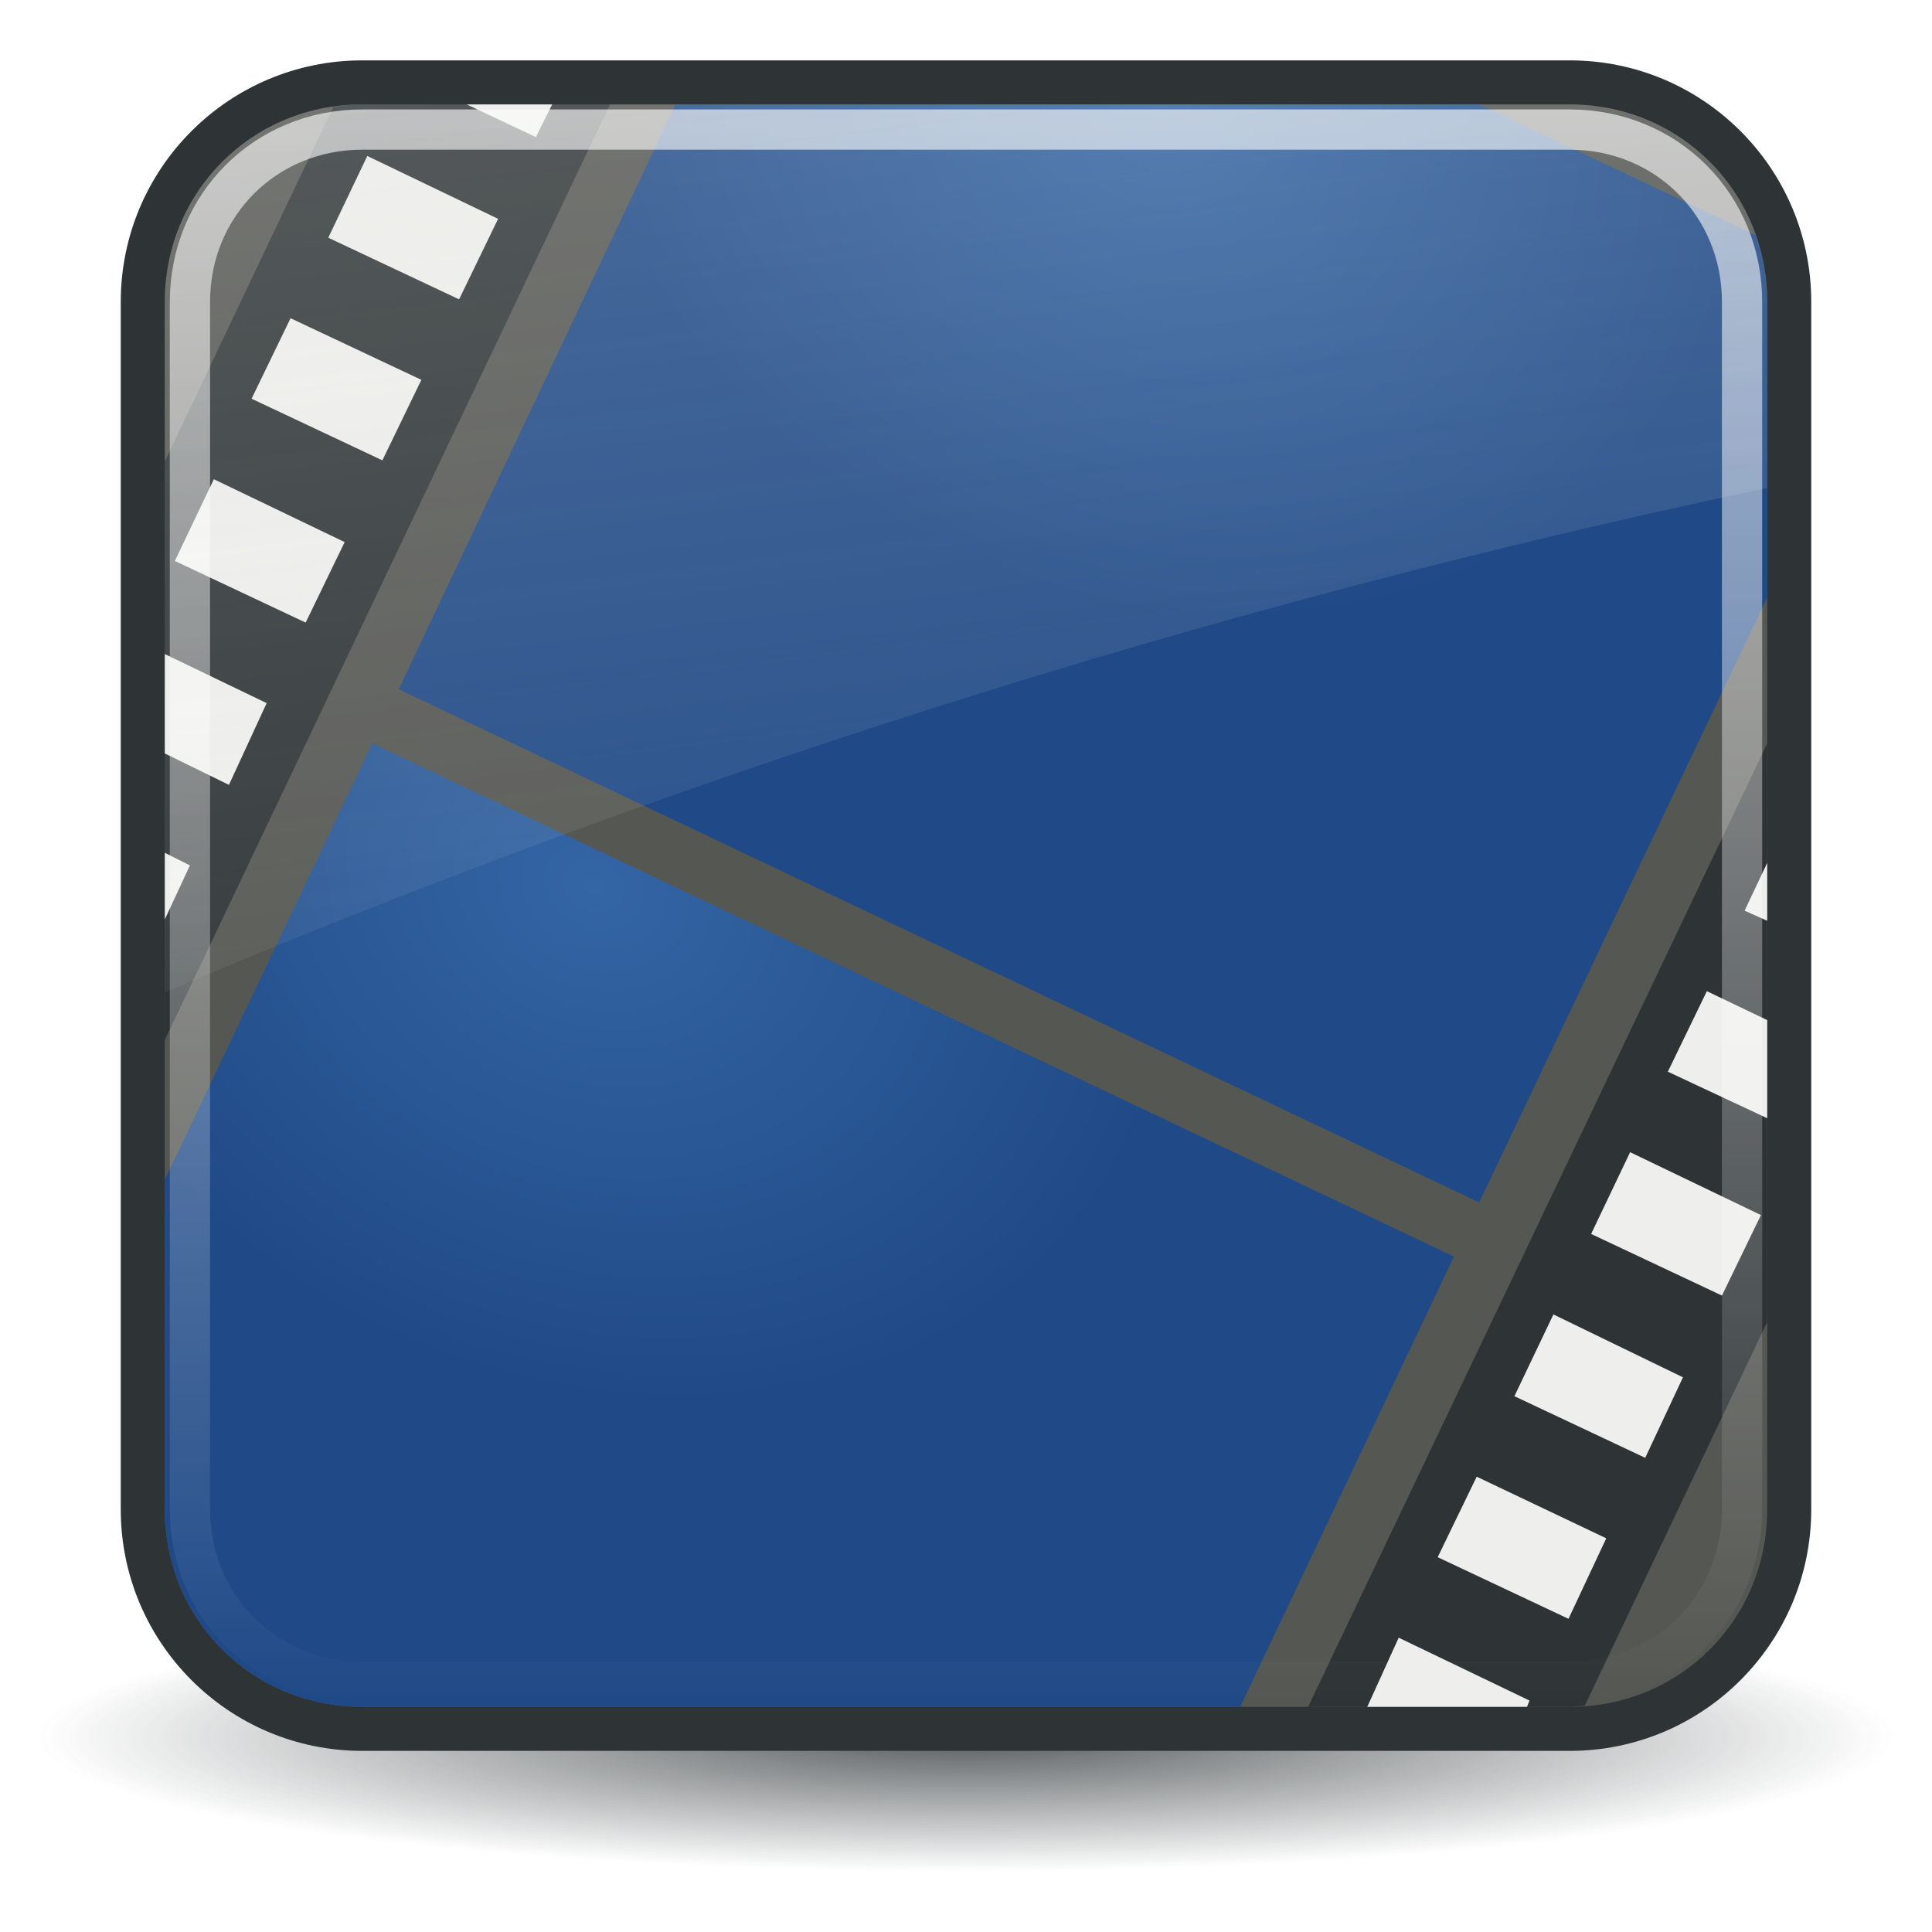
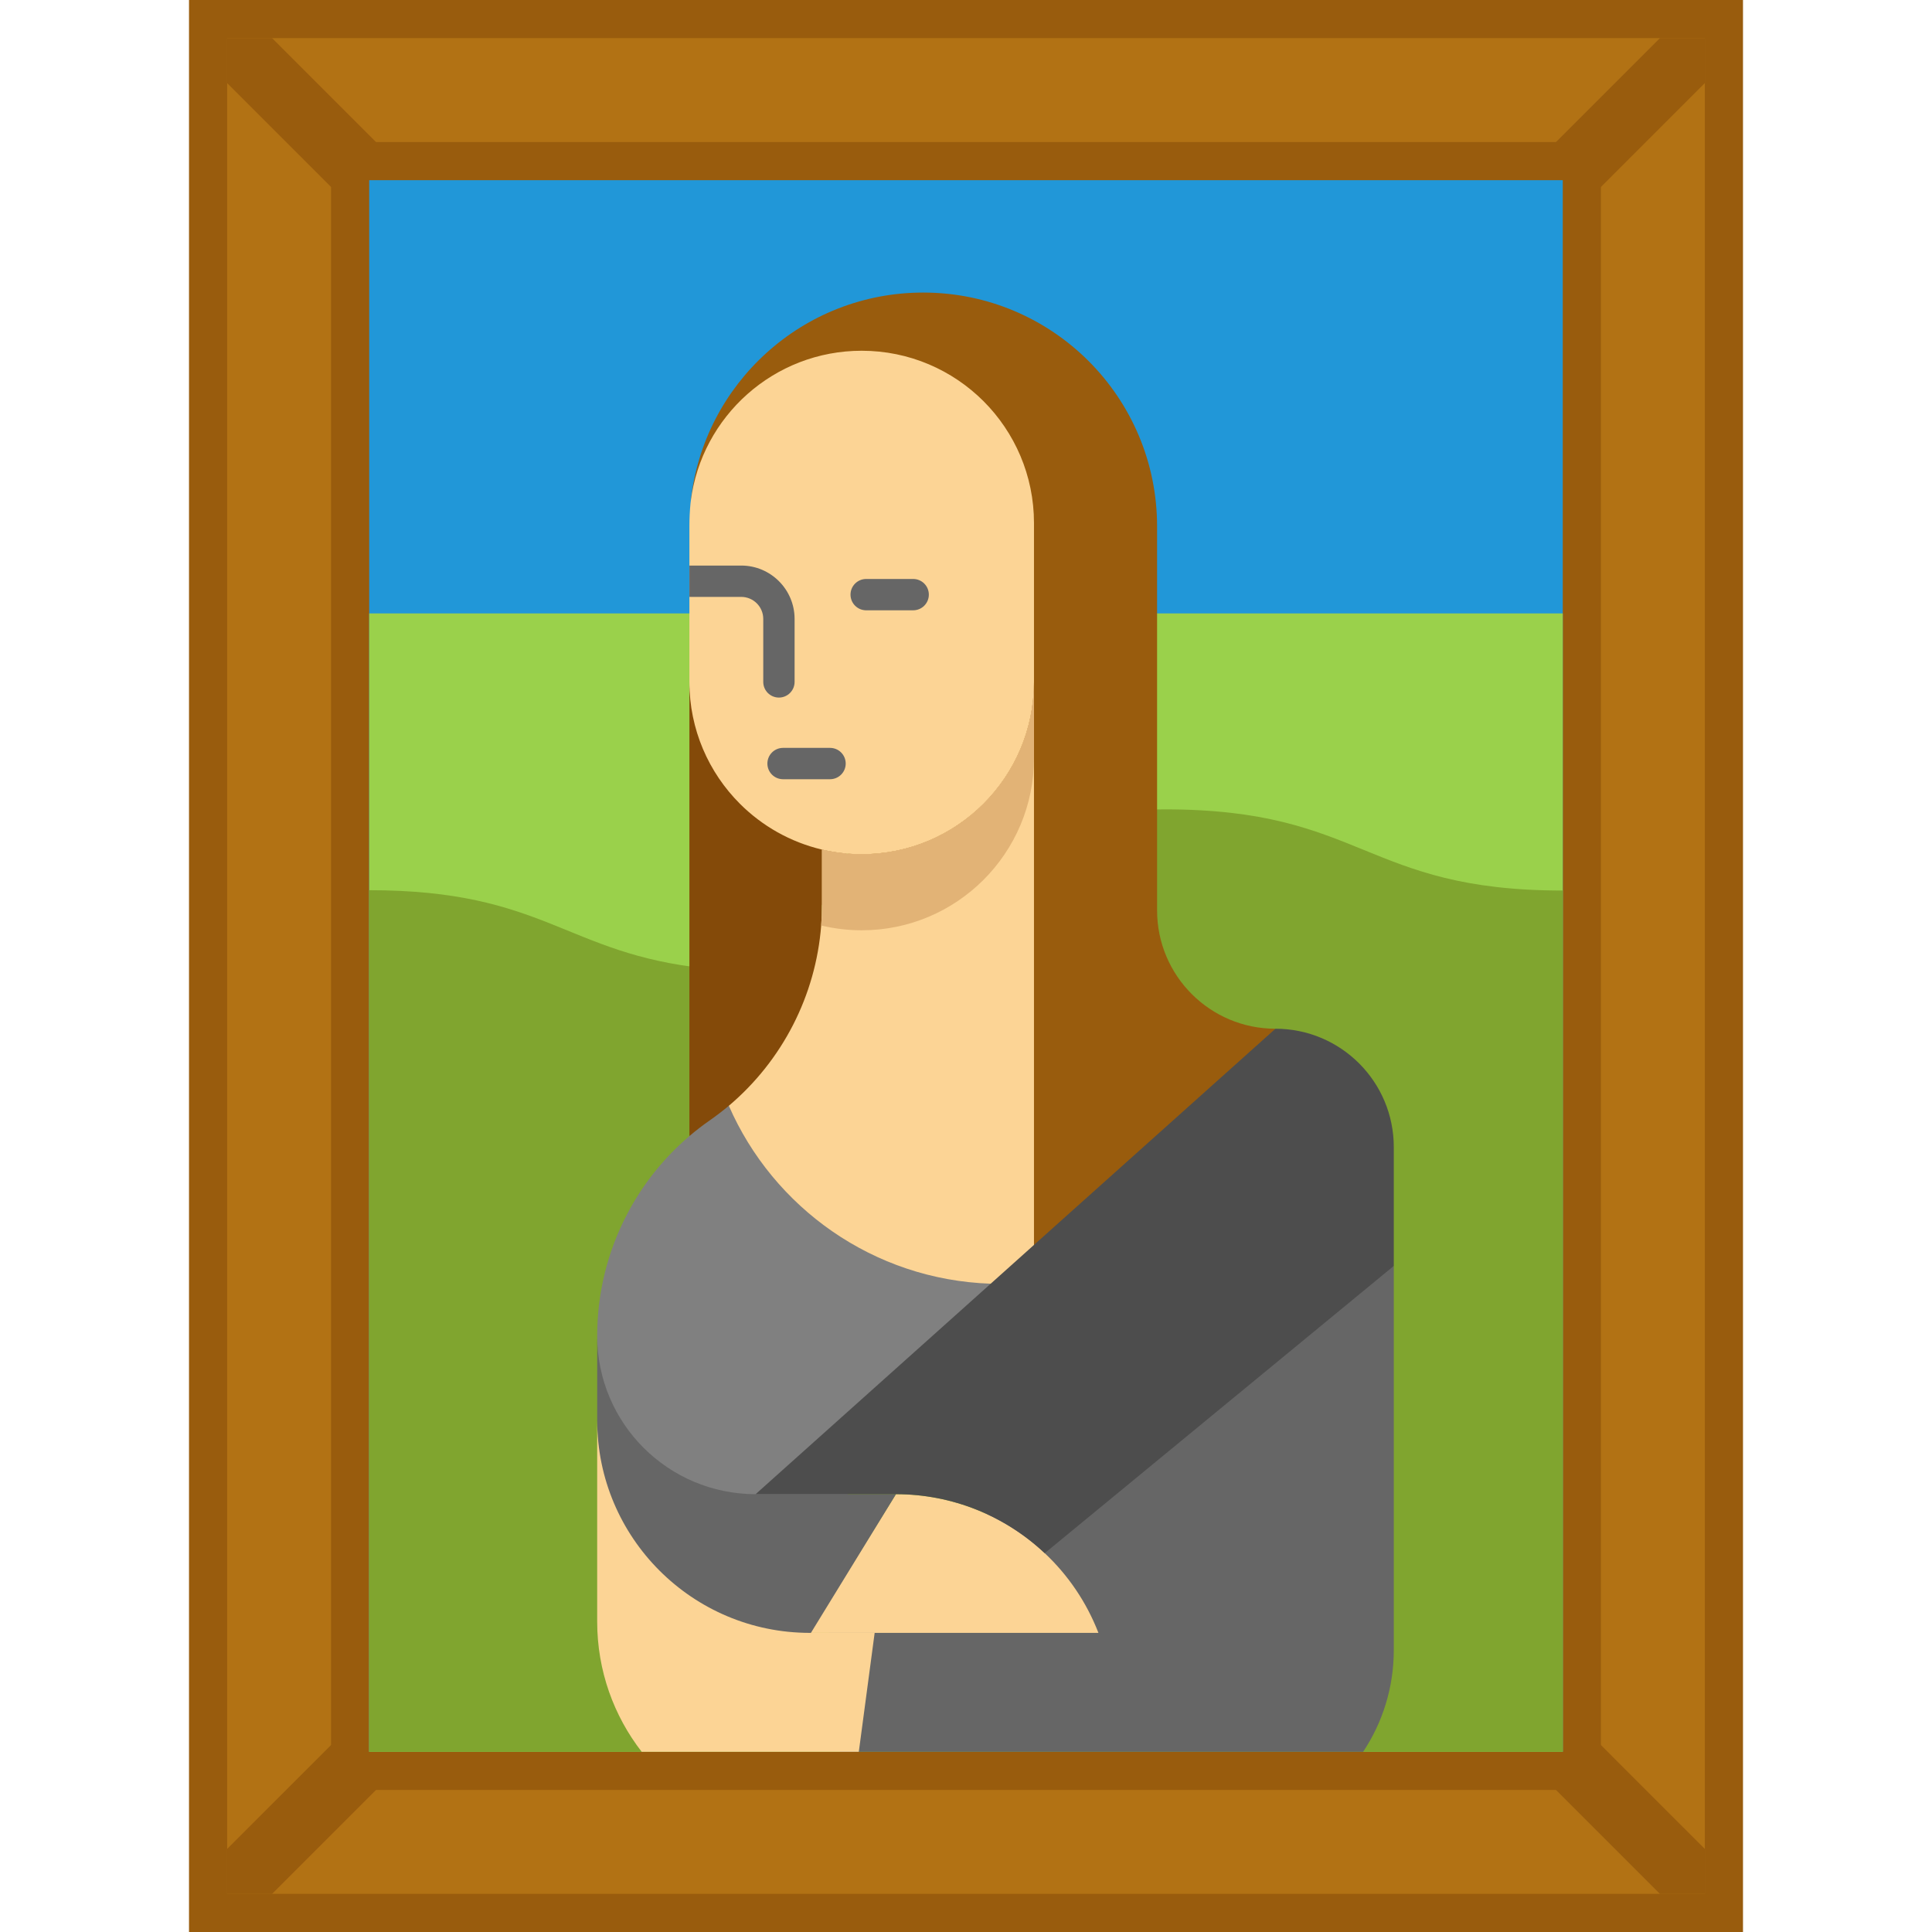
- <svg xmlns="http://www.w3.org/2000/svg" xmlns:xlink="http://www.w3.org/1999/xlink" viewBox="0 0 48 48">
-   <defs id="0">
-     <linearGradient id="2">
-       <stop id="J" stop-color="#3465a4" />
-       <stop id="K" offset="1" stop-color="#204a87" />
-     </linearGradient>
-     <linearGradient id="3">
-       <stop id="L" stop-color="#2e3436" />
-       <stop id="M" offset="1" stop-color="#2e3436" stop-opacity="0" />
-     </linearGradient>
-     <linearGradient id="4">
-       <stop id="N" stop-color="#eeeeec" />
-       <stop id="O" offset="1" stop-color="#eeeeec" stop-opacity="0" />
-     </linearGradient>
-     <linearGradient id="5">
-       <stop id="P" stop-color="#fff" stop-opacity="0.8" />
-       <stop id="Q" offset="1" stop-color="#fff" stop-opacity="0" />
-     </linearGradient>
-     <linearGradient id="6">
-       <stop id="R" stop-color="#eee" />
-       <stop id="S" offset="1" stop-color="#dcdcdc" />
-     </linearGradient>
-     <radialGradient cx="24.377" cy="45.941" r="23.08" id="7" xlink:href="#3" gradientUnits="userSpaceOnUse" gradientTransform="matrix(1,0,0,0.1455399,0,39.25517)" />
-     <radialGradient cx="60.05" cy="51.39" r="15.03" id="8" xlink:href="#6" gradientUnits="userSpaceOnUse" gradientTransform="matrix(-1.404511,1.188857,-1,-1.181396,199.7381,11.75054)" />
-     <linearGradient y1="4.219" x2="0" y2="43.781" id="9" xlink:href="#5" gradientUnits="userSpaceOnUse" />
-     <linearGradient x1="4.094" y1="-58.01" x2="15.298" y2="33.906" id="A" xlink:href="#4" gradientUnits="userSpaceOnUse" gradientTransform="translate(0,-1.499999)" />
-     <radialGradient cx="42.623" cy="14.209" r="26.13" id="B" xlink:href="#2" gradientUnits="userSpaceOnUse" gradientTransform="matrix(0.5138037,0.2441779,-0.2023806,0.4258529,9.768607,-13.86456)" />
-     <radialGradient cx="34.994" cy="54.693" r="26.13" id="C" xlink:href="#2" gradientUnits="userSpaceOnUse" gradientTransform="matrix(0.5138037,0.2441779,-0.2022536,0.4255856,7.840794,-9.804541)" />
-   </defs>
-   <g id="1">
-     <path d="m 47.454,45.941 a 23.077,3.359 0 1 1 -46.154,0 23.077,3.359 0 1 1 46.154,0 z" transform="translate(-0.3770313,-2.800108)" id="D" opacity="0.8" fill="url(#7)" />
-     <rect width="42" height="42" x="3" y="1.5" id="E" fill="#2e3436" rx="6" />
-     <path d="M 9,4.094 C 6.261,4.094 4.094,6.261 4.094,9 l 0,30 c 0,2.739 2.167,4.906 4.906,4.906 l 30,0 c 2.739,0 4.906,-2.167 4.906,-4.906 l 0,-30 C 43.906,6.261 41.739,4.094 39,4.094 l -30,0 z" transform="translate(0,-1.499999)" id="F" fill="#555753" />
-     <g id="G">
-       <path d="m 9,2.594 c -0.246,0 -0.483,0.029 -0.719,0.062 l -4.188,8.812 0,14.375 11.062,-23.25 -6.156,0 z" id="T" fill="#2e3436" />
-       <path d="M 43.906,18.469 32.5,42.406 l 6.5,0 c 0.129,0 0.249,-0.022 0.375,-0.031 l 4.531,-9.531 0,-14.375 z" id="U" fill="#2e3436" />
-       <path d="m 9.25,18.469 -5.156,10.844 0,8.188 c 0,2.739 2.167,4.906 4.906,4.906 l 21.812,0 5.312,-11.188 -26.875,-12.75 z" id="V" fill="url(#C)" />
-       <path d="m 43.906,21.438 -0.562,1.188 0.562,0.25 0,-1.438 z m -1.5,3.188 -0.969,2 2.469,1.156 0,-2.438 -1.5,-0.719 z m -1.906,4 -0.969,2.031 3.25,1.531 0.969,-2 -3.25,-1.562 z m -1.906,4.031 -0.969,2.031 3.25,1.531 0.938,-2 -3.219,-1.562 z m -1.906,4.031 -0.969,2 3.25,1.531 0.938,-2 -3.219,-1.531 z m -1.938,4 -0.781,1.719 3.969,0 L 38,42.25 34.75,40.688 z" id="W" fill="#eeeeec" />
-       <path d="m 11.594,2.594 1.719,0.812 0.406,-0.812 -2.125,0 z M 9.125,3.875 8.156,5.906 l 3.25,1.531 0.969,-2 -3.25,-1.562 z m -1.906,4.031 -0.969,2 3.25,1.531 0.969,-2 -3.25,-1.531 z m -1.906,4 -0.969,2.031 3.25,1.531 0.969,-2 -3.25,-1.562 z M 4.094,16.25 l 0,2.469 L 5.688,19.5 6.625,17.469 4.094,16.25 z m 0,4.938 0,1.656 0.625,-1.344 -0.625,-0.312 z" id="X" fill="#eeeeec" />
-       <path d="M 16.781,2.594 9.906,17.125 36.75,29.875 l 7.156,-15.031 0,-7.344 c 0,-0.581 -0.101,-1.142 -0.281,-1.656 l -6.875,-3.25 -19.969,0 z" id="Y" fill="url(#B)" />
-     </g>
-     <path d="M 9,4.719 C 6.594,4.719 4.719,6.594 4.719,9 l 0,30 c 0,2.406 1.876,4.281 4.281,4.281 l 30,0 c 2.406,0 4.281,-1.876 4.281,-4.281 l 0,-30 C 43.281,6.594 41.406,4.719 39,4.719 l -30,0 z" transform="translate(0,-1.499999)" id="H" opacity="0.8" fill="none" stroke="url(#9)" stroke-linecap="round" stroke-dashoffset="30" />
-     <path d="m 9,2.594 c -2.739,0 -4.906,2.167 -4.906,4.906 l 0,17.156 c 12.085,-5.133 25.681,-9.57 39.812,-12.531 l 0,-4.625 c 0,-2.739 -2.167,-4.906 -4.906,-4.906 l -30,0 0,0 z" id="I" opacity="0.6" fill="url(#A)" />
+ <svg xmlns="http://www.w3.org/2000/svg" version="1.1" id="Layer_1" x="0px" y="0px" viewBox="0 0 512 512" style="enable-background:new 0 0 512 512;" xml:space="preserve">
+   <rect x="50.088" style="fill:#995C0D;" width="411.823" height="512" />
+   <rect x="60.194" y="10.105" style="fill:#B27214;" width="391.613" height="491.789" />
+   <g>
+     <polygon style="fill:#995C0D;" points="451.806,10.105 451.806,22.007 414.147,59.666 402.246,47.753 439.893,10.105  " />
+     <polygon style="fill:#995C0D;" points="109.754,47.753 97.841,59.666 60.194,22.018 60.194,10.105 72.107,10.105  " />
+     <polygon style="fill:#995C0D;" points="109.754,464.247 72.107,501.895 60.194,501.895 60.194,489.982 97.841,452.345  " />
+     <polygon style="fill:#995C0D;" points="451.806,489.993 451.806,501.895 439.893,501.895 402.246,464.247 414.147,452.345  " />
+     <rect x="87.736" y="37.648" style="fill:#995C0D;" width="336.516" height="436.705" />
  </g>
+   <rect x="97.841" y="47.752" style="fill:#2197D8;" width="316.306" height="416.494" />
+   <rect x="97.841" y="162.56" style="fill:#9AD14B;" width="316.306" height="301.687" />
+   <path style="fill:#80A52F;" d="M97.837,235.912c46.665,0,52.022,16.857,89.198,20.718l117.307-42.087  c1.42-0.033,2.872-0.054,4.368-0.054c52.721,0,52.721,21.514,105.442,21.514V464.25H97.84L97.837,235.912z" />
+   <path style="fill:#666666;" d="M369.37,335.484v101.782c0,9.971-2.987,19.256-8.129,26.981H222.596l-3.02-31.517  c0,0,59.127-39.949,52.985-45.721L369.37,335.484z" />
+   <path style="fill:#844A09;" d="M234.205,205.117l-16.371,34.765c0,20.582-0.095,61.623-15.659,74.767  c-1.637,1.364-12.361,9.048-14.128,10.28c-1.863,1.293-3.642-25.319-5.35-23.86V180.711c0,12.61,19.91-7.588,28.178,0.68  C216.759,187.275,225.819,203.136,234.205,205.117z" />
+   <path style="fill:#FCD495;" d="M291.099,432.734h-49.811h-9.49h-17.165l22.812-36.763c14.97,0,28.968,5.8,39.42,15.635  C283.008,417.372,287.919,424.537,291.099,432.734z" />
+   <path style="fill:#995C0D;" d="M183.066,132.798c3.334-31.068,29.644-55.268,61.603-55.268c17.106,0,32.598,6.94,43.821,18.15  c11.21,11.222,18.15,26.715,18.15,43.821v101.758c0,17.319,14.045,31.365,31.364,31.365L274.017,362.1  C274.017,362.1,185.924,110.318,183.066,132.798z" />
+   <g>
+     <path style="fill:#FCD495;" d="M274.017,353.4l-11.483-13.195l-0.012-0.012c-52.437,21.511-76.557,0.554-69.373-47.155   c14.2-11.993,23.038-29.218,24.473-47.783c0.143-1.78,0.213-3.571,0.213-5.374v-14.733c3.381,0.795,6.904,1.222,10.522,1.222   c25.22,0,45.659-20.44,45.659-45.659V353.4H274.017z" />
+     <path style="fill:#FCD495;" d="M274.017,138.611v42.101c0,25.22-20.44,45.659-45.659,45.659c-3.618,0-7.141-0.427-10.522-1.222   c-8.387-1.981-15.872-6.263-21.757-12.148c-8.268-8.268-13.382-19.681-13.382-32.29V139.5c0-2.064,0.094-4.105,0.296-6.109   c0.024-0.202,0.047-0.403,0.071-0.593c2.859-22.48,22.053-39.847,45.292-39.847c12.61,0,24.022,5.113,32.29,13.369   C268.903,114.589,274.017,126,274.017,138.611z" />
+   </g>
+   <path style="fill:#E2B376;" d="M274.017,180.711v20.167c0,25.22-20.44,45.659-45.659,45.659c-3.618,0-7.141-0.427-10.522-1.222  c-0.071-0.012-0.143-0.036-0.213-0.06c0.143-1.78,0.213-3.571,0.213-5.374v-14.733c3.381,0.795,6.904,1.222,10.522,1.222  C253.577,226.371,274.017,205.932,274.017,180.711z" />
+   <path style="fill:#808080;" d="M182.698,301.071c1.708-1.46,3.487-2.835,5.35-4.129c1.767-1.234,3.464-2.539,5.101-3.903  c11.779,26.988,38.281,46.087,69.373,47.155l0.012,0.012l-53.24,78.44c-11.59,0-31.14-18.506-38.744-26.097  c-7.592-7.592-12.29-26.956-12.29-38.546c0-11.376,2.776-22.397,7.9-32.183C170.253,313.977,175.841,306.907,182.698,301.071z" />
+   <path style="fill:#666666;" d="M237.444,395.971l-28.941,47.189c-31.128,0-50.242-35.659-50.242-66.799v-22.361  c0,11.59,4.698,22.088,12.29,29.68c7.604,7.592,18.102,12.29,29.693,12.29H237.444z" />
+   <path style="fill:#FCD495;" d="M231.792,432.73l-4.199,31.517H170.06c-7.399-9.533-11.801-21.513-11.801-34.515v-53.367  c0,31.135,25.241,56.365,56.376,56.365L231.792,432.73L231.792,432.73z" />
+   <path style="fill:#4D4D4D;" d="M369.369,304v31.484l-92.505,76.123c-10.451-9.835-24.449-15.635-39.419-15.635h-37.201  l62.291-55.766l12.551-11.246l62.92-56.336c8.66,0,16.501,3.511,22.183,9.194C365.858,287.488,369.369,295.329,369.369,304z" />
+   <g>
+     <path style="fill:#666666;" d="M210.575,164.021v16.691c0,2.289-1.863,4.152-4.152,4.152c-2.302,0-4.152-1.863-4.152-4.152v-16.691   c0-3.227-2.622-5.836-5.836-5.836h-13.736v-8.304h13.736C204.228,149.88,210.575,156.215,210.575,164.021z" />
+     <path style="fill:#666666;" d="M242,161.737h-12.453c-2.293,0-4.152-1.858-4.152-4.152c0-2.293,1.858-4.152,4.152-4.152H242   c2.293,0,4.152,1.858,4.152,4.152C246.152,159.878,244.294,161.737,242,161.737z" />
+     <path style="fill:#666666;" d="M219.97,206.501h-12.453c-2.293,0-4.152-1.858-4.152-4.152c0-2.293,1.858-4.152,4.152-4.152h12.453   c2.293,0,4.152,1.858,4.152,4.152C224.122,204.642,222.263,206.501,219.97,206.501z" />
+   </g>
+   <g>
+ </g>
+   <g>
+ </g>
+   <g>
+ </g>
+   <g>
+ </g>
+   <g>
+ </g>
+   <g>
+ </g>
+   <g>
+ </g>
+   <g>
+ </g>
+   <g>
+ </g>
+   <g>
+ </g>
+   <g>
+ </g>
+   <g>
+ </g>
+   <g>
+ </g>
+   <g>
+ </g>
+   <g>
+ </g>
</svg>
